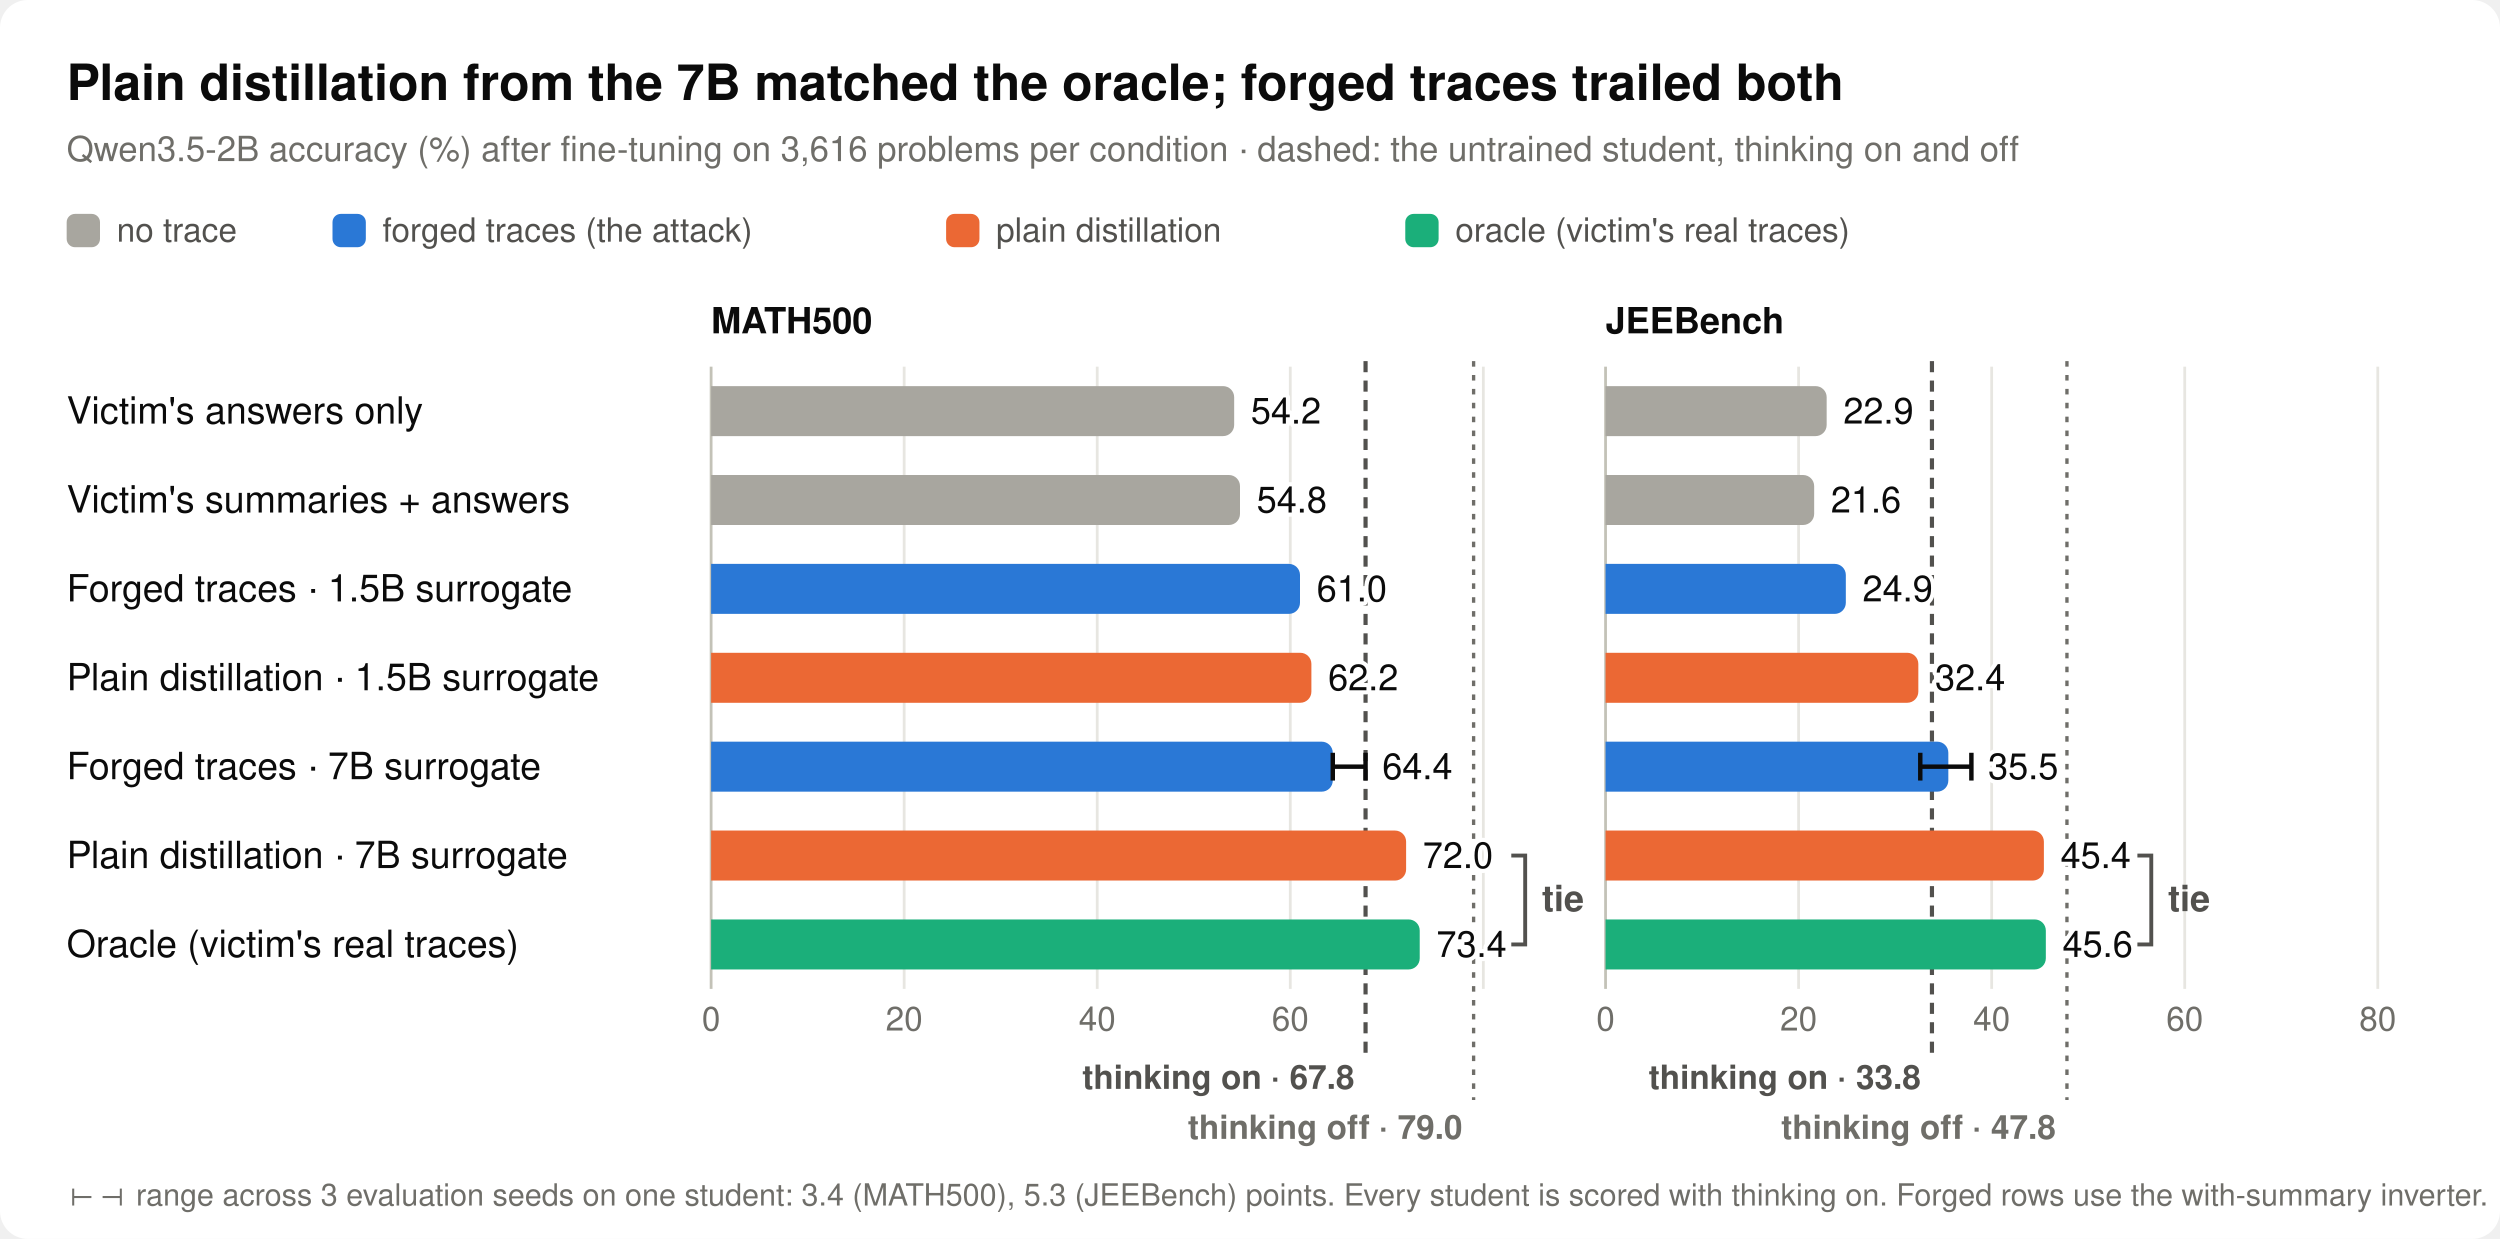
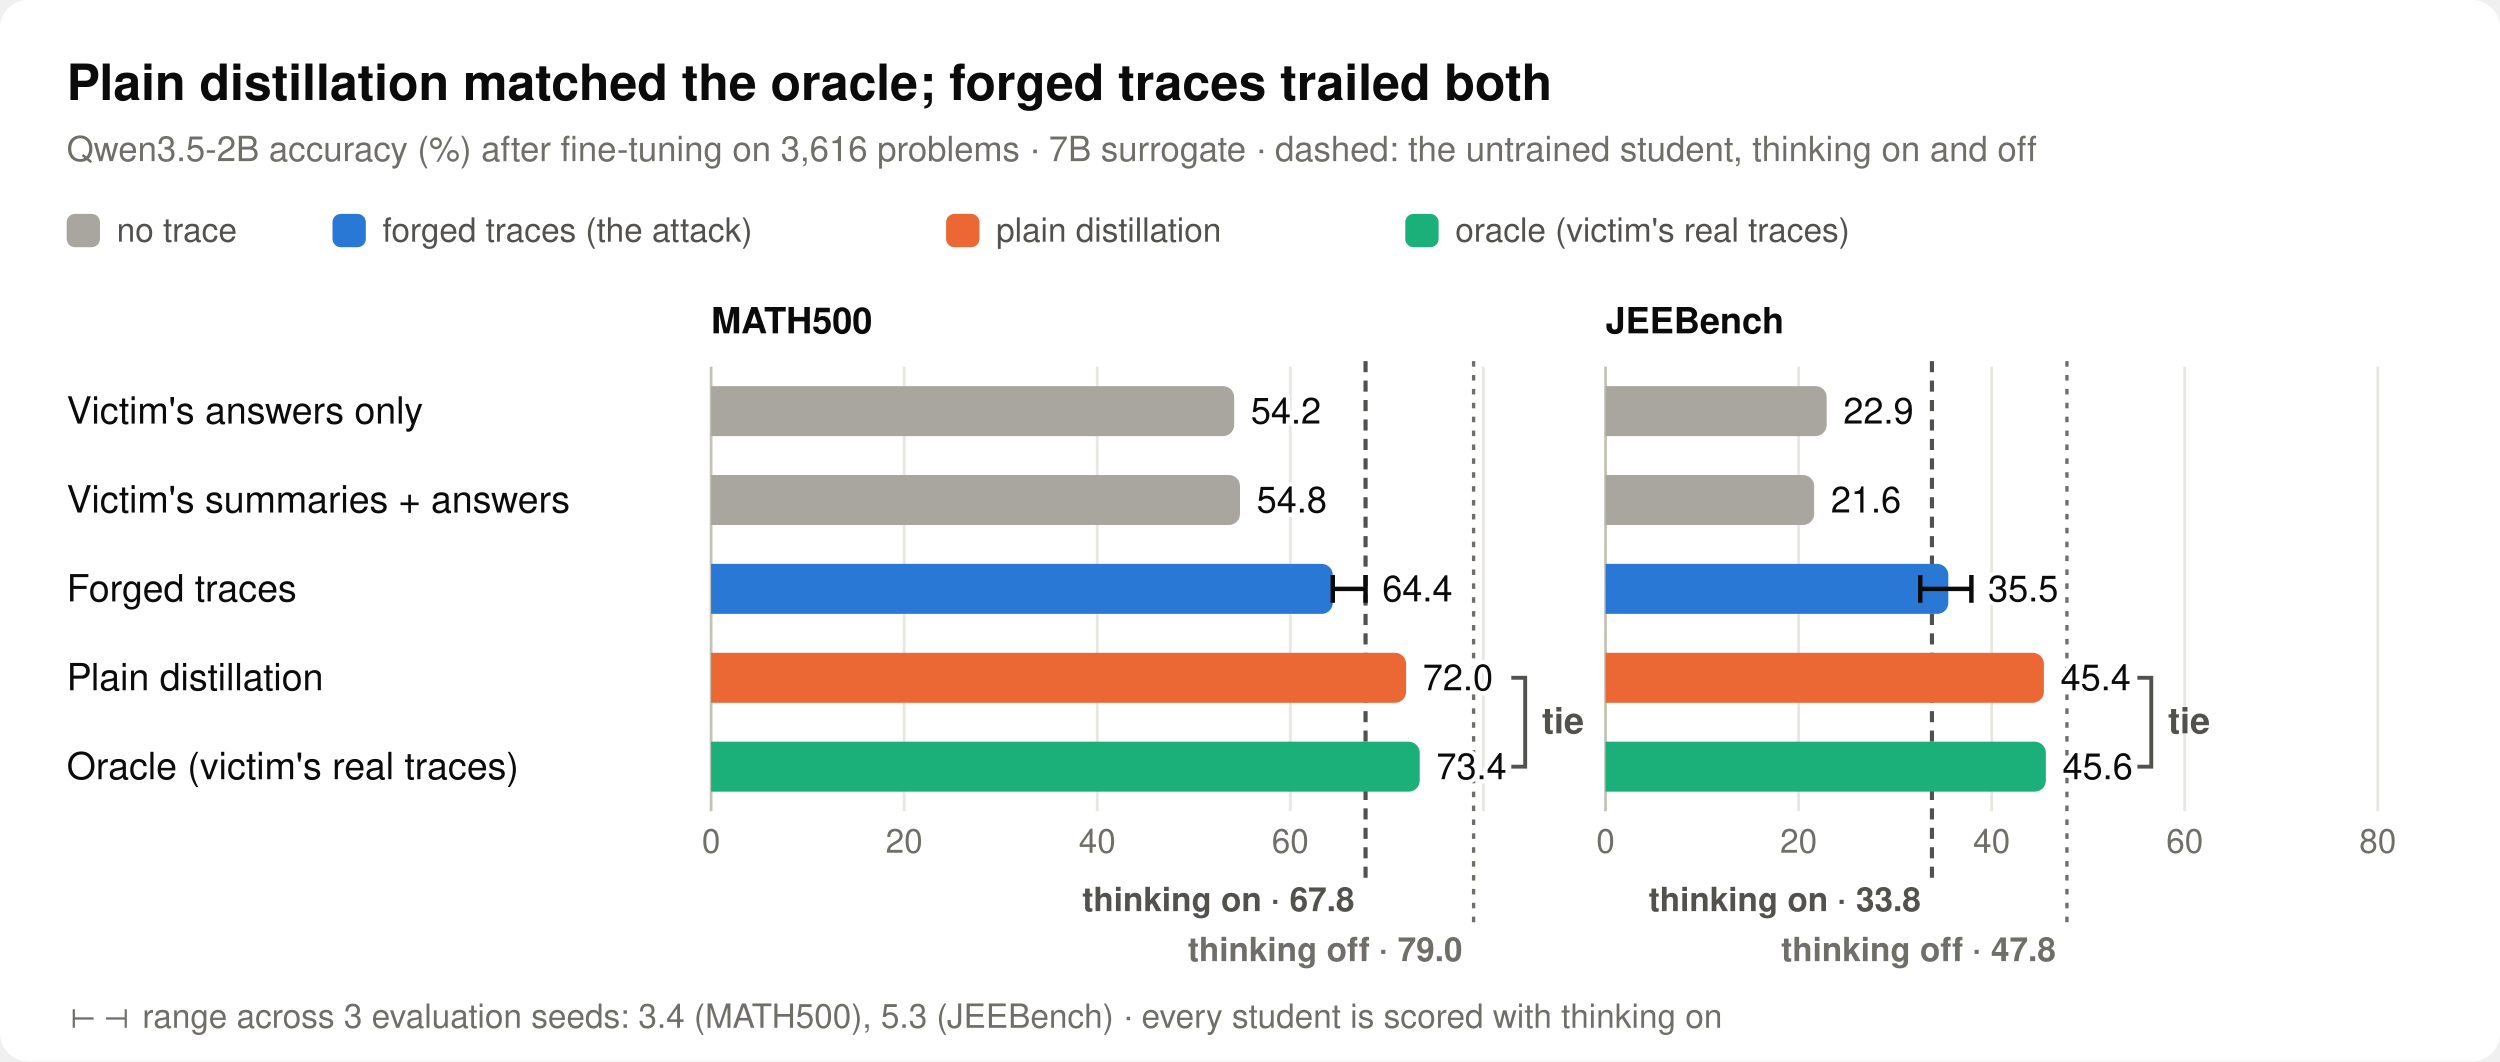
- <svg xmlns="http://www.w3.org/2000/svg" width="900" height="446" viewBox="0 0 900 446" role="img" aria-label="Student accuracy by training condition">
-   <rect x="0.0" y="0.0" width="900.0" height="446.0" rx="10" fill="#ffffff" />
-   <text x="24.0" y="36.0" font-family="system-ui, -apple-system, &quot;Segoe UI&quot;, Helvetica, Arial, sans-serif" font-size="18" fill="#0b0b0b" text-anchor="start" font-weight="700" style="">Plain distillation from the 7B matched the oracle; forged traces trailed both</text>
-   <text x="24.0" y="58.0" font-family="system-ui, -apple-system, &quot;Segoe UI&quot;, Helvetica, Arial, sans-serif" font-size="12.5" fill="#6f6e69" text-anchor="start" font-weight="normal" style="">Qwen3.5-2B accuracy (%) after fine-tuning on 3,616 problems per condition · dashed: the untrained student, thinking on and off</text>
+ <svg xmlns="http://www.w3.org/2000/svg" width="900" height="382" viewBox="0 0 900 382" role="img" aria-label="Student accuracy by training condition">
+   <rect x="0.0" y="0.0" width="900.0" height="382.0" rx="10" fill="#ffffff" />
+   <text x="24.0" y="36.0" font-family="system-ui, -apple-system, &quot;Segoe UI&quot;, Helvetica, Arial, sans-serif" font-size="18" fill="#0b0b0b" text-anchor="start" font-weight="700" style="">Plain distillation matched the oracle; forged traces trailed both</text>
+   <text x="24.0" y="58.0" font-family="system-ui, -apple-system, &quot;Segoe UI&quot;, Helvetica, Arial, sans-serif" font-size="12.5" fill="#6f6e69" text-anchor="start" font-weight="normal" style="">Qwen3.5-2B accuracy (%) after fine-tuning on 3,616 problems · 7B surrogate · dashed: the untrained student, thinking on and off</text>
  <rect x="24.0" y="77.0" width="12.0" height="12.0" rx="3" fill="#a8a69f" />
  <text x="42.0" y="87.0" font-family="system-ui, -apple-system, &quot;Segoe UI&quot;, Helvetica, Arial, sans-serif" font-size="12" fill="#52514e" text-anchor="start" font-weight="normal" style="">no trace</text>
  <rect x="119.7" y="77.0" width="12.0" height="12.0" rx="3" fill="#2a78d6" />
  <text x="137.7" y="87.0" font-family="system-ui, -apple-system, &quot;Segoe UI&quot;, Helvetica, Arial, sans-serif" font-size="12" fill="#52514e" text-anchor="start" font-weight="normal" style="">forged traces (the attack)</text>
  <rect x="340.6" y="77.0" width="12.0" height="12.0" rx="3" fill="#eb6834" />
  <text x="358.6" y="87.0" font-family="system-ui, -apple-system, &quot;Segoe UI&quot;, Helvetica, Arial, sans-serif" font-size="12" fill="#52514e" text-anchor="start" font-weight="normal" style="">plain distillation</text>
  <rect x="505.9" y="77.0" width="12.0" height="12.0" rx="3" fill="#1baf7a" />
  <text x="523.9" y="87.0" font-family="system-ui, -apple-system, &quot;Segoe UI&quot;, Helvetica, Arial, sans-serif" font-size="12" fill="#52514e" text-anchor="start" font-weight="normal" style="">oracle (victim's real traces)</text>
  <text x="256.0" y="120.0" font-family="system-ui, -apple-system, &quot;Segoe UI&quot;, Helvetica, Arial, sans-serif" font-size="13" fill="#0b0b0b" text-anchor="start" font-weight="700" style="">MATH500</text>
-   <line x1="256.0" y1="132.0" x2="256.0" y2="356.0" stroke="#c3c2b7" stroke-width="1.0" />
-   <text x="256.0" y="371.0" font-family="system-ui, -apple-system, &quot;Segoe UI&quot;, Helvetica, Arial, sans-serif" font-size="12" fill="#6f6e69" text-anchor="middle" font-weight="normal" style="font-variant-numeric: tabular-nums;">0</text>
-   <line x1="325.5" y1="132.0" x2="325.5" y2="356.0" stroke="#e7e6e1" stroke-width="1.0" />
-   <text x="325.5" y="371.0" font-family="system-ui, -apple-system, &quot;Segoe UI&quot;, Helvetica, Arial, sans-serif" font-size="12" fill="#6f6e69" text-anchor="middle" font-weight="normal" style="font-variant-numeric: tabular-nums;">20</text>
-   <line x1="395.0" y1="132.0" x2="395.0" y2="356.0" stroke="#e7e6e1" stroke-width="1.0" />
-   <text x="395.0" y="371.0" font-family="system-ui, -apple-system, &quot;Segoe UI&quot;, Helvetica, Arial, sans-serif" font-size="12" fill="#6f6e69" text-anchor="middle" font-weight="normal" style="font-variant-numeric: tabular-nums;">40</text>
-   <line x1="464.5" y1="132.0" x2="464.5" y2="356.0" stroke="#e7e6e1" stroke-width="1.0" />
-   <text x="464.5" y="371.0" font-family="system-ui, -apple-system, &quot;Segoe UI&quot;, Helvetica, Arial, sans-serif" font-size="12" fill="#6f6e69" text-anchor="middle" font-weight="normal" style="font-variant-numeric: tabular-nums;">60</text>
-   <line x1="534.0" y1="132.0" x2="534.0" y2="356.0" stroke="#e7e6e1" stroke-width="1.0" />
-   <line x1="491.6" y1="130.0" x2="491.6" y2="380.0" stroke="#52514e" stroke-width="1.5" stroke-dasharray="4 3" />
-   <text x="487.6" y="392.0" font-family="system-ui, -apple-system, &quot;Segoe UI&quot;, Helvetica, Arial, sans-serif" font-size="12" fill="#52514e" text-anchor="end" font-weight="600" style="" paint-order="stroke" stroke="#ffffff" stroke-width="3" stroke-linejoin="round">thinking on · 67.8</text>
-   <line x1="530.5" y1="130.0" x2="530.5" y2="396.0" stroke="#6f6e69" stroke-width="1.2" stroke-dasharray="2 3" />
-   <text x="526.5" y="410.0" font-family="system-ui, -apple-system, &quot;Segoe UI&quot;, Helvetica, Arial, sans-serif" font-size="12" fill="#6f6e69" text-anchor="end" font-weight="600" style="" paint-order="stroke" stroke="#ffffff" stroke-width="3" stroke-linejoin="round">thinking off · 79.0</text>
+   <line x1="256.0" y1="132.0" x2="256.0" y2="292.0" stroke="#c3c2b7" stroke-width="1.0" />
+   <text x="256.0" y="307.0" font-family="system-ui, -apple-system, &quot;Segoe UI&quot;, Helvetica, Arial, sans-serif" font-size="12" fill="#6f6e69" text-anchor="middle" font-weight="normal" style="font-variant-numeric: tabular-nums;">0</text>
+   <line x1="325.5" y1="132.0" x2="325.5" y2="292.0" stroke="#e7e6e1" stroke-width="1.0" />
+   <text x="325.5" y="307.0" font-family="system-ui, -apple-system, &quot;Segoe UI&quot;, Helvetica, Arial, sans-serif" font-size="12" fill="#6f6e69" text-anchor="middle" font-weight="normal" style="font-variant-numeric: tabular-nums;">20</text>
+   <line x1="395.0" y1="132.0" x2="395.0" y2="292.0" stroke="#e7e6e1" stroke-width="1.0" />
+   <text x="395.0" y="307.0" font-family="system-ui, -apple-system, &quot;Segoe UI&quot;, Helvetica, Arial, sans-serif" font-size="12" fill="#6f6e69" text-anchor="middle" font-weight="normal" style="font-variant-numeric: tabular-nums;">40</text>
+   <line x1="464.5" y1="132.0" x2="464.5" y2="292.0" stroke="#e7e6e1" stroke-width="1.0" />
+   <text x="464.5" y="307.0" font-family="system-ui, -apple-system, &quot;Segoe UI&quot;, Helvetica, Arial, sans-serif" font-size="12" fill="#6f6e69" text-anchor="middle" font-weight="normal" style="font-variant-numeric: tabular-nums;">60</text>
+   <line x1="534.0" y1="132.0" x2="534.0" y2="292.0" stroke="#e7e6e1" stroke-width="1.0" />
+   <line x1="491.6" y1="130.0" x2="491.6" y2="316.0" stroke="#52514e" stroke-width="1.5" stroke-dasharray="4 3" />
+   <text x="487.6" y="328.0" font-family="system-ui, -apple-system, &quot;Segoe UI&quot;, Helvetica, Arial, sans-serif" font-size="12" fill="#52514e" text-anchor="end" font-weight="600" style="" paint-order="stroke" stroke="#ffffff" stroke-width="3" stroke-linejoin="round">thinking on · 67.8</text>
+   <line x1="530.5" y1="130.0" x2="530.5" y2="332.0" stroke="#6f6e69" stroke-width="1.2" stroke-dasharray="2 3" />
+   <text x="526.5" y="346.0" font-family="system-ui, -apple-system, &quot;Segoe UI&quot;, Helvetica, Arial, sans-serif" font-size="12" fill="#6f6e69" text-anchor="end" font-weight="600" style="" paint-order="stroke" stroke="#ffffff" stroke-width="3" stroke-linejoin="round">thinking off · 79.0</text>
  <path d="M256.0,139.0 H440.3 a4,4 0 0 1 4,4 V153.0 a4,4 0 0 1 -4,4 H256.0 Z" fill="#a8a69f" />
  <path d="M256.0,171.0 H442.4 a4,4 0 0 1 4,4 V185.0 a4,4 0 0 1 -4,4 H256.0 Z" fill="#a8a69f" />
-   <path d="M256.0,203.0 H464.0 a4,4 0 0 1 4,4 V217.0 a4,4 0 0 1 -4,4 H256.0 Z" fill="#2a78d6" />
-   <path d="M256.0,235.0 H468.1 a4,4 0 0 1 4,4 V249.0 a4,4 0 0 1 -4,4 H256.0 Z" fill="#eb6834" />
-   <path d="M256.0,267.0 H475.8 a4,4 0 0 1 4,4 V281.0 a4,4 0 0 1 -4,4 H256.0 Z" fill="#2a78d6" />
-   <path d="M256.0,299.0 H502.2 a4,4 0 0 1 4,4 V313.0 a4,4 0 0 1 -4,4 H256.0 Z" fill="#eb6834" />
-   <path d="M256.0,331.0 H507.1 a4,4 0 0 1 4,4 V345.0 a4,4 0 0 1 -4,4 H256.0 Z" fill="#1baf7a" />
-   <path d="M544.065,308.0 H549.065 V340.0 H544.065" fill="none" stroke="#52514e" stroke-width="1.4" />
-   <text x="555.1" y="328.0" font-family="system-ui, -apple-system, &quot;Segoe UI&quot;, Helvetica, Arial, sans-serif" font-size="13" fill="#52514e" text-anchor="start" font-weight="700" style="">tie</text>
+   <path d="M256.0,203.0 H475.8 a4,4 0 0 1 4,4 V217.0 a4,4 0 0 1 -4,4 H256.0 Z" fill="#2a78d6" />
+   <path d="M256.0,235.0 H502.2 a4,4 0 0 1 4,4 V249.0 a4,4 0 0 1 -4,4 H256.0 Z" fill="#eb6834" />
+   <path d="M256.0,267.0 H507.1 a4,4 0 0 1 4,4 V281.0 a4,4 0 0 1 -4,4 H256.0 Z" fill="#1baf7a" />
+   <path d="M544.065,244.0 H549.065 V276.0 H544.065" fill="none" stroke="#52514e" stroke-width="1.4" />
+   <text x="555.1" y="264.0" font-family="system-ui, -apple-system, &quot;Segoe UI&quot;, Helvetica, Arial, sans-serif" font-size="13" fill="#52514e" text-anchor="start" font-weight="700" style="">tie</text>
  <text x="450.3" y="152.5" font-family="system-ui, -apple-system, &quot;Segoe UI&quot;, Helvetica, Arial, sans-serif" font-size="13" fill="#0b0b0b" text-anchor="start" font-weight="normal" style="font-variant-numeric: tabular-nums;" paint-order="stroke" stroke="#ffffff" stroke-width="3" stroke-linejoin="round">54.2</text>
  <text x="452.4" y="184.5" font-family="system-ui, -apple-system, &quot;Segoe UI&quot;, Helvetica, Arial, sans-serif" font-size="13" fill="#0b0b0b" text-anchor="start" font-weight="normal" style="font-variant-numeric: tabular-nums;" paint-order="stroke" stroke="#ffffff" stroke-width="3" stroke-linejoin="round">54.8</text>
-   <text x="474.0" y="216.5" font-family="system-ui, -apple-system, &quot;Segoe UI&quot;, Helvetica, Arial, sans-serif" font-size="13" fill="#0b0b0b" text-anchor="start" font-weight="normal" style="font-variant-numeric: tabular-nums;" paint-order="stroke" stroke="#ffffff" stroke-width="3" stroke-linejoin="round">61.0</text>
-   <text x="478.1" y="248.5" font-family="system-ui, -apple-system, &quot;Segoe UI&quot;, Helvetica, Arial, sans-serif" font-size="13" fill="#0b0b0b" text-anchor="start" font-weight="normal" style="font-variant-numeric: tabular-nums;" paint-order="stroke" stroke="#ffffff" stroke-width="3" stroke-linejoin="round">62.2</text>
-   <line x1="479.8" y1="276.0" x2="491.6" y2="276.0" stroke="#0b0b0b" stroke-width="1.6" />
-   <line x1="479.8" y1="271.0" x2="479.8" y2="281.0" stroke="#0b0b0b" stroke-width="1.6" />
-   <line x1="491.6" y1="271.0" x2="491.6" y2="281.0" stroke="#0b0b0b" stroke-width="1.6" />
-   <text x="497.6" y="280.5" font-family="system-ui, -apple-system, &quot;Segoe UI&quot;, Helvetica, Arial, sans-serif" font-size="13" fill="#0b0b0b" text-anchor="start" font-weight="normal" style="font-variant-numeric: tabular-nums;" paint-order="stroke" stroke="#ffffff" stroke-width="3" stroke-linejoin="round">64.4</text>
-   <text x="512.2" y="312.5" font-family="system-ui, -apple-system, &quot;Segoe UI&quot;, Helvetica, Arial, sans-serif" font-size="13" fill="#0b0b0b" text-anchor="start" font-weight="normal" style="font-variant-numeric: tabular-nums;" paint-order="stroke" stroke="#ffffff" stroke-width="3" stroke-linejoin="round">72.0</text>
-   <text x="517.1" y="344.5" font-family="system-ui, -apple-system, &quot;Segoe UI&quot;, Helvetica, Arial, sans-serif" font-size="13" fill="#0b0b0b" text-anchor="start" font-weight="normal" style="font-variant-numeric: tabular-nums;" paint-order="stroke" stroke="#ffffff" stroke-width="3" stroke-linejoin="round">73.4</text>
+   <line x1="479.8" y1="212.0" x2="491.6" y2="212.0" stroke="#0b0b0b" stroke-width="1.6" />
+   <line x1="479.8" y1="207.0" x2="479.8" y2="217.0" stroke="#0b0b0b" stroke-width="1.6" />
+   <line x1="491.6" y1="207.0" x2="491.6" y2="217.0" stroke="#0b0b0b" stroke-width="1.6" />
+   <text x="497.6" y="216.5" font-family="system-ui, -apple-system, &quot;Segoe UI&quot;, Helvetica, Arial, sans-serif" font-size="13" fill="#0b0b0b" text-anchor="start" font-weight="normal" style="font-variant-numeric: tabular-nums;" paint-order="stroke" stroke="#ffffff" stroke-width="3" stroke-linejoin="round">64.4</text>
+   <text x="512.2" y="248.5" font-family="system-ui, -apple-system, &quot;Segoe UI&quot;, Helvetica, Arial, sans-serif" font-size="13" fill="#0b0b0b" text-anchor="start" font-weight="normal" style="font-variant-numeric: tabular-nums;" paint-order="stroke" stroke="#ffffff" stroke-width="3" stroke-linejoin="round">72.0</text>
+   <text x="517.1" y="280.5" font-family="system-ui, -apple-system, &quot;Segoe UI&quot;, Helvetica, Arial, sans-serif" font-size="13" fill="#0b0b0b" text-anchor="start" font-weight="normal" style="font-variant-numeric: tabular-nums;" paint-order="stroke" stroke="#ffffff" stroke-width="3" stroke-linejoin="round">73.4</text>
  <text x="578.0" y="120.0" font-family="system-ui, -apple-system, &quot;Segoe UI&quot;, Helvetica, Arial, sans-serif" font-size="13" fill="#0b0b0b" text-anchor="start" font-weight="700" style="">JEEBench</text>
-   <line x1="578.0" y1="132.0" x2="578.0" y2="356.0" stroke="#c3c2b7" stroke-width="1.0" />
-   <text x="578.0" y="371.0" font-family="system-ui, -apple-system, &quot;Segoe UI&quot;, Helvetica, Arial, sans-serif" font-size="12" fill="#6f6e69" text-anchor="middle" font-weight="normal" style="font-variant-numeric: tabular-nums;">0</text>
-   <line x1="647.5" y1="132.0" x2="647.5" y2="356.0" stroke="#e7e6e1" stroke-width="1.0" />
-   <text x="647.5" y="371.0" font-family="system-ui, -apple-system, &quot;Segoe UI&quot;, Helvetica, Arial, sans-serif" font-size="12" fill="#6f6e69" text-anchor="middle" font-weight="normal" style="font-variant-numeric: tabular-nums;">20</text>
-   <line x1="717.0" y1="132.0" x2="717.0" y2="356.0" stroke="#e7e6e1" stroke-width="1.0" />
-   <text x="717.0" y="371.0" font-family="system-ui, -apple-system, &quot;Segoe UI&quot;, Helvetica, Arial, sans-serif" font-size="12" fill="#6f6e69" text-anchor="middle" font-weight="normal" style="font-variant-numeric: tabular-nums;">40</text>
-   <line x1="786.5" y1="132.0" x2="786.5" y2="356.0" stroke="#e7e6e1" stroke-width="1.0" />
-   <text x="786.5" y="371.0" font-family="system-ui, -apple-system, &quot;Segoe UI&quot;, Helvetica, Arial, sans-serif" font-size="12" fill="#6f6e69" text-anchor="middle" font-weight="normal" style="font-variant-numeric: tabular-nums;">60</text>
-   <line x1="856.0" y1="132.0" x2="856.0" y2="356.0" stroke="#e7e6e1" stroke-width="1.0" />
-   <text x="856.0" y="371.0" font-family="system-ui, -apple-system, &quot;Segoe UI&quot;, Helvetica, Arial, sans-serif" font-size="12" fill="#6f6e69" text-anchor="middle" font-weight="normal" style="font-variant-numeric: tabular-nums;">80</text>
-   <line x1="695.5" y1="130.0" x2="695.5" y2="380.0" stroke="#52514e" stroke-width="1.5" stroke-dasharray="4 3" />
-   <text x="691.5" y="392.0" font-family="system-ui, -apple-system, &quot;Segoe UI&quot;, Helvetica, Arial, sans-serif" font-size="12" fill="#52514e" text-anchor="end" font-weight="600" style="" paint-order="stroke" stroke="#ffffff" stroke-width="3" stroke-linejoin="round">thinking on · 33.8</text>
-   <line x1="744.1" y1="130.0" x2="744.1" y2="396.0" stroke="#6f6e69" stroke-width="1.2" stroke-dasharray="2 3" />
-   <text x="740.1" y="410.0" font-family="system-ui, -apple-system, &quot;Segoe UI&quot;, Helvetica, Arial, sans-serif" font-size="12" fill="#6f6e69" text-anchor="end" font-weight="600" style="" paint-order="stroke" stroke="#ffffff" stroke-width="3" stroke-linejoin="round">thinking off · 47.8</text>
+   <line x1="578.0" y1="132.0" x2="578.0" y2="292.0" stroke="#c3c2b7" stroke-width="1.0" />
+   <text x="578.0" y="307.0" font-family="system-ui, -apple-system, &quot;Segoe UI&quot;, Helvetica, Arial, sans-serif" font-size="12" fill="#6f6e69" text-anchor="middle" font-weight="normal" style="font-variant-numeric: tabular-nums;">0</text>
+   <line x1="647.5" y1="132.0" x2="647.5" y2="292.0" stroke="#e7e6e1" stroke-width="1.0" />
+   <text x="647.5" y="307.0" font-family="system-ui, -apple-system, &quot;Segoe UI&quot;, Helvetica, Arial, sans-serif" font-size="12" fill="#6f6e69" text-anchor="middle" font-weight="normal" style="font-variant-numeric: tabular-nums;">20</text>
+   <line x1="717.0" y1="132.0" x2="717.0" y2="292.0" stroke="#e7e6e1" stroke-width="1.0" />
+   <text x="717.0" y="307.0" font-family="system-ui, -apple-system, &quot;Segoe UI&quot;, Helvetica, Arial, sans-serif" font-size="12" fill="#6f6e69" text-anchor="middle" font-weight="normal" style="font-variant-numeric: tabular-nums;">40</text>
+   <line x1="786.5" y1="132.0" x2="786.5" y2="292.0" stroke="#e7e6e1" stroke-width="1.0" />
+   <text x="786.5" y="307.0" font-family="system-ui, -apple-system, &quot;Segoe UI&quot;, Helvetica, Arial, sans-serif" font-size="12" fill="#6f6e69" text-anchor="middle" font-weight="normal" style="font-variant-numeric: tabular-nums;">60</text>
+   <line x1="856.0" y1="132.0" x2="856.0" y2="292.0" stroke="#e7e6e1" stroke-width="1.0" />
+   <text x="856.0" y="307.0" font-family="system-ui, -apple-system, &quot;Segoe UI&quot;, Helvetica, Arial, sans-serif" font-size="12" fill="#6f6e69" text-anchor="middle" font-weight="normal" style="font-variant-numeric: tabular-nums;">80</text>
+   <line x1="695.5" y1="130.0" x2="695.5" y2="316.0" stroke="#52514e" stroke-width="1.5" stroke-dasharray="4 3" />
+   <text x="691.5" y="328.0" font-family="system-ui, -apple-system, &quot;Segoe UI&quot;, Helvetica, Arial, sans-serif" font-size="12" fill="#52514e" text-anchor="end" font-weight="600" style="" paint-order="stroke" stroke="#ffffff" stroke-width="3" stroke-linejoin="round">thinking on · 33.8</text>
+   <line x1="744.1" y1="130.0" x2="744.1" y2="332.0" stroke="#6f6e69" stroke-width="1.2" stroke-dasharray="2 3" />
+   <text x="740.1" y="346.0" font-family="system-ui, -apple-system, &quot;Segoe UI&quot;, Helvetica, Arial, sans-serif" font-size="12" fill="#6f6e69" text-anchor="end" font-weight="600" style="" paint-order="stroke" stroke="#ffffff" stroke-width="3" stroke-linejoin="round">thinking off · 47.8</text>
  <path d="M578.0,139.0 H653.6 a4,4 0 0 1 4,4 V153.0 a4,4 0 0 1 -4,4 H578.0 Z" fill="#a8a69f" />
  <path d="M578.0,171.0 H649.1 a4,4 0 0 1 4,4 V185.0 a4,4 0 0 1 -4,4 H578.0 Z" fill="#a8a69f" />
-   <path d="M578.0,203.0 H660.5 a4,4 0 0 1 4,4 V217.0 a4,4 0 0 1 -4,4 H578.0 Z" fill="#2a78d6" />
-   <path d="M578.0,235.0 H686.6 a4,4 0 0 1 4,4 V249.0 a4,4 0 0 1 -4,4 H578.0 Z" fill="#eb6834" />
-   <path d="M578.0,267.0 H697.4 a4,4 0 0 1 4,4 V281.0 a4,4 0 0 1 -4,4 H578.0 Z" fill="#2a78d6" />
-   <path d="M578.0,299.0 H731.8 a4,4 0 0 1 4,4 V313.0 a4,4 0 0 1 -4,4 H578.0 Z" fill="#eb6834" />
-   <path d="M578.0,331.0 H732.5 a4,4 0 0 1 4,4 V345.0 a4,4 0 0 1 -4,4 H578.0 Z" fill="#1baf7a" />
-   <path d="M769.46,308.0 H774.46 V340.0 H769.46" fill="none" stroke="#52514e" stroke-width="1.4" />
-   <text x="780.5" y="328.0" font-family="system-ui, -apple-system, &quot;Segoe UI&quot;, Helvetica, Arial, sans-serif" font-size="13" fill="#52514e" text-anchor="start" font-weight="700" style="">tie</text>
+   <path d="M578.0,203.0 H697.4 a4,4 0 0 1 4,4 V217.0 a4,4 0 0 1 -4,4 H578.0 Z" fill="#2a78d6" />
+   <path d="M578.0,235.0 H731.8 a4,4 0 0 1 4,4 V249.0 a4,4 0 0 1 -4,4 H578.0 Z" fill="#eb6834" />
+   <path d="M578.0,267.0 H732.5 a4,4 0 0 1 4,4 V281.0 a4,4 0 0 1 -4,4 H578.0 Z" fill="#1baf7a" />
+   <path d="M769.46,244.0 H774.46 V276.0 H769.46" fill="none" stroke="#52514e" stroke-width="1.4" />
+   <text x="780.5" y="264.0" font-family="system-ui, -apple-system, &quot;Segoe UI&quot;, Helvetica, Arial, sans-serif" font-size="13" fill="#52514e" text-anchor="start" font-weight="700" style="">tie</text>
  <text x="663.6" y="152.5" font-family="system-ui, -apple-system, &quot;Segoe UI&quot;, Helvetica, Arial, sans-serif" font-size="13" fill="#0b0b0b" text-anchor="start" font-weight="normal" style="font-variant-numeric: tabular-nums;" paint-order="stroke" stroke="#ffffff" stroke-width="3" stroke-linejoin="round">22.9</text>
  <text x="659.1" y="184.5" font-family="system-ui, -apple-system, &quot;Segoe UI&quot;, Helvetica, Arial, sans-serif" font-size="13" fill="#0b0b0b" text-anchor="start" font-weight="normal" style="font-variant-numeric: tabular-nums;" paint-order="stroke" stroke="#ffffff" stroke-width="3" stroke-linejoin="round">21.6</text>
-   <text x="670.5" y="216.5" font-family="system-ui, -apple-system, &quot;Segoe UI&quot;, Helvetica, Arial, sans-serif" font-size="13" fill="#0b0b0b" text-anchor="start" font-weight="normal" style="font-variant-numeric: tabular-nums;" paint-order="stroke" stroke="#ffffff" stroke-width="3" stroke-linejoin="round">24.9</text>
-   <text x="696.6" y="248.5" font-family="system-ui, -apple-system, &quot;Segoe UI&quot;, Helvetica, Arial, sans-serif" font-size="13" fill="#0b0b0b" text-anchor="start" font-weight="normal" style="font-variant-numeric: tabular-nums;" paint-order="stroke" stroke="#ffffff" stroke-width="3" stroke-linejoin="round">32.4</text>
-   <line x1="691.3" y1="276.0" x2="709.7" y2="276.0" stroke="#0b0b0b" stroke-width="1.6" />
-   <line x1="691.3" y1="271.0" x2="691.3" y2="281.0" stroke="#0b0b0b" stroke-width="1.6" />
-   <line x1="709.7" y1="271.0" x2="709.7" y2="281.0" stroke="#0b0b0b" stroke-width="1.6" />
-   <text x="715.7" y="280.5" font-family="system-ui, -apple-system, &quot;Segoe UI&quot;, Helvetica, Arial, sans-serif" font-size="13" fill="#0b0b0b" text-anchor="start" font-weight="normal" style="font-variant-numeric: tabular-nums;" paint-order="stroke" stroke="#ffffff" stroke-width="3" stroke-linejoin="round">35.5</text>
-   <text x="741.8" y="312.5" font-family="system-ui, -apple-system, &quot;Segoe UI&quot;, Helvetica, Arial, sans-serif" font-size="13" fill="#0b0b0b" text-anchor="start" font-weight="normal" style="font-variant-numeric: tabular-nums;" paint-order="stroke" stroke="#ffffff" stroke-width="3" stroke-linejoin="round">45.4</text>
-   <text x="742.5" y="344.5" font-family="system-ui, -apple-system, &quot;Segoe UI&quot;, Helvetica, Arial, sans-serif" font-size="13" fill="#0b0b0b" text-anchor="start" font-weight="normal" style="font-variant-numeric: tabular-nums;" paint-order="stroke" stroke="#ffffff" stroke-width="3" stroke-linejoin="round">45.6</text>
+   <line x1="691.3" y1="212.0" x2="709.7" y2="212.0" stroke="#0b0b0b" stroke-width="1.6" />
+   <line x1="691.3" y1="207.0" x2="691.3" y2="217.0" stroke="#0b0b0b" stroke-width="1.6" />
+   <line x1="709.7" y1="207.0" x2="709.7" y2="217.0" stroke="#0b0b0b" stroke-width="1.6" />
+   <text x="715.7" y="216.5" font-family="system-ui, -apple-system, &quot;Segoe UI&quot;, Helvetica, Arial, sans-serif" font-size="13" fill="#0b0b0b" text-anchor="start" font-weight="normal" style="font-variant-numeric: tabular-nums;" paint-order="stroke" stroke="#ffffff" stroke-width="3" stroke-linejoin="round">35.5</text>
+   <text x="741.8" y="248.5" font-family="system-ui, -apple-system, &quot;Segoe UI&quot;, Helvetica, Arial, sans-serif" font-size="13" fill="#0b0b0b" text-anchor="start" font-weight="normal" style="font-variant-numeric: tabular-nums;" paint-order="stroke" stroke="#ffffff" stroke-width="3" stroke-linejoin="round">45.4</text>
+   <text x="742.5" y="280.5" font-family="system-ui, -apple-system, &quot;Segoe UI&quot;, Helvetica, Arial, sans-serif" font-size="13" fill="#0b0b0b" text-anchor="start" font-weight="normal" style="font-variant-numeric: tabular-nums;" paint-order="stroke" stroke="#ffffff" stroke-width="3" stroke-linejoin="round">45.6</text>
  <text x="24.0" y="152.5" font-family="system-ui, -apple-system, &quot;Segoe UI&quot;, Helvetica, Arial, sans-serif" font-size="13.5" fill="#0b0b0b" text-anchor="start" font-weight="normal" style="">Victim's answers only</text>
  <text x="24.0" y="184.5" font-family="system-ui, -apple-system, &quot;Segoe UI&quot;, Helvetica, Arial, sans-serif" font-size="13.5" fill="#0b0b0b" text-anchor="start" font-weight="normal" style="">Victim's summaries + answers</text>
-   <text x="24.0" y="216.5" font-family="system-ui, -apple-system, &quot;Segoe UI&quot;, Helvetica, Arial, sans-serif" font-size="13.5" fill="#0b0b0b" text-anchor="start" font-weight="normal" style="">Forged traces · 1.5B surrogate</text>
-   <text x="24.0" y="248.5" font-family="system-ui, -apple-system, &quot;Segoe UI&quot;, Helvetica, Arial, sans-serif" font-size="13.5" fill="#0b0b0b" text-anchor="start" font-weight="normal" style="">Plain distillation · 1.5B surrogate</text>
-   <text x="24.0" y="280.5" font-family="system-ui, -apple-system, &quot;Segoe UI&quot;, Helvetica, Arial, sans-serif" font-size="13.5" fill="#0b0b0b" text-anchor="start" font-weight="normal" style="">Forged traces · 7B surrogate</text>
-   <text x="24.0" y="312.5" font-family="system-ui, -apple-system, &quot;Segoe UI&quot;, Helvetica, Arial, sans-serif" font-size="13.5" fill="#0b0b0b" text-anchor="start" font-weight="normal" style="">Plain distillation · 7B surrogate</text>
-   <text x="24.0" y="344.5" font-family="system-ui, -apple-system, &quot;Segoe UI&quot;, Helvetica, Arial, sans-serif" font-size="13.5" fill="#0b0b0b" text-anchor="start" font-weight="normal" style="">Oracle (victim's real traces)</text>
-   <text x="24.0" y="434.0" font-family="system-ui, -apple-system, &quot;Segoe UI&quot;, Helvetica, Arial, sans-serif" font-size="11" fill="#6f6e69" text-anchor="start" font-weight="normal" style="">⊢⊣ range across 3 evaluation seeds on one student: 3.4 (MATH500), 5.3 (JEEBench) points. Every student is scored with thinking on. Forged rows use the with-summary inverter.</text>
+   <text x="24.0" y="216.5" font-family="system-ui, -apple-system, &quot;Segoe UI&quot;, Helvetica, Arial, sans-serif" font-size="13.5" fill="#0b0b0b" text-anchor="start" font-weight="normal" style="">Forged traces</text>
+   <text x="24.0" y="248.5" font-family="system-ui, -apple-system, &quot;Segoe UI&quot;, Helvetica, Arial, sans-serif" font-size="13.5" fill="#0b0b0b" text-anchor="start" font-weight="normal" style="">Plain distillation</text>
+   <text x="24.0" y="280.5" font-family="system-ui, -apple-system, &quot;Segoe UI&quot;, Helvetica, Arial, sans-serif" font-size="13.5" fill="#0b0b0b" text-anchor="start" font-weight="normal" style="">Oracle (victim's real traces)</text>
+   <text x="24.0" y="370.0" font-family="system-ui, -apple-system, &quot;Segoe UI&quot;, Helvetica, Arial, sans-serif" font-size="12" fill="#6f6e69" text-anchor="start" font-weight="normal" style="">⊢⊣ range across 3 evaluation seeds: 3.4 (MATH500), 5.3 (JEEBench) · every student is scored with thinking on</text>
</svg>
